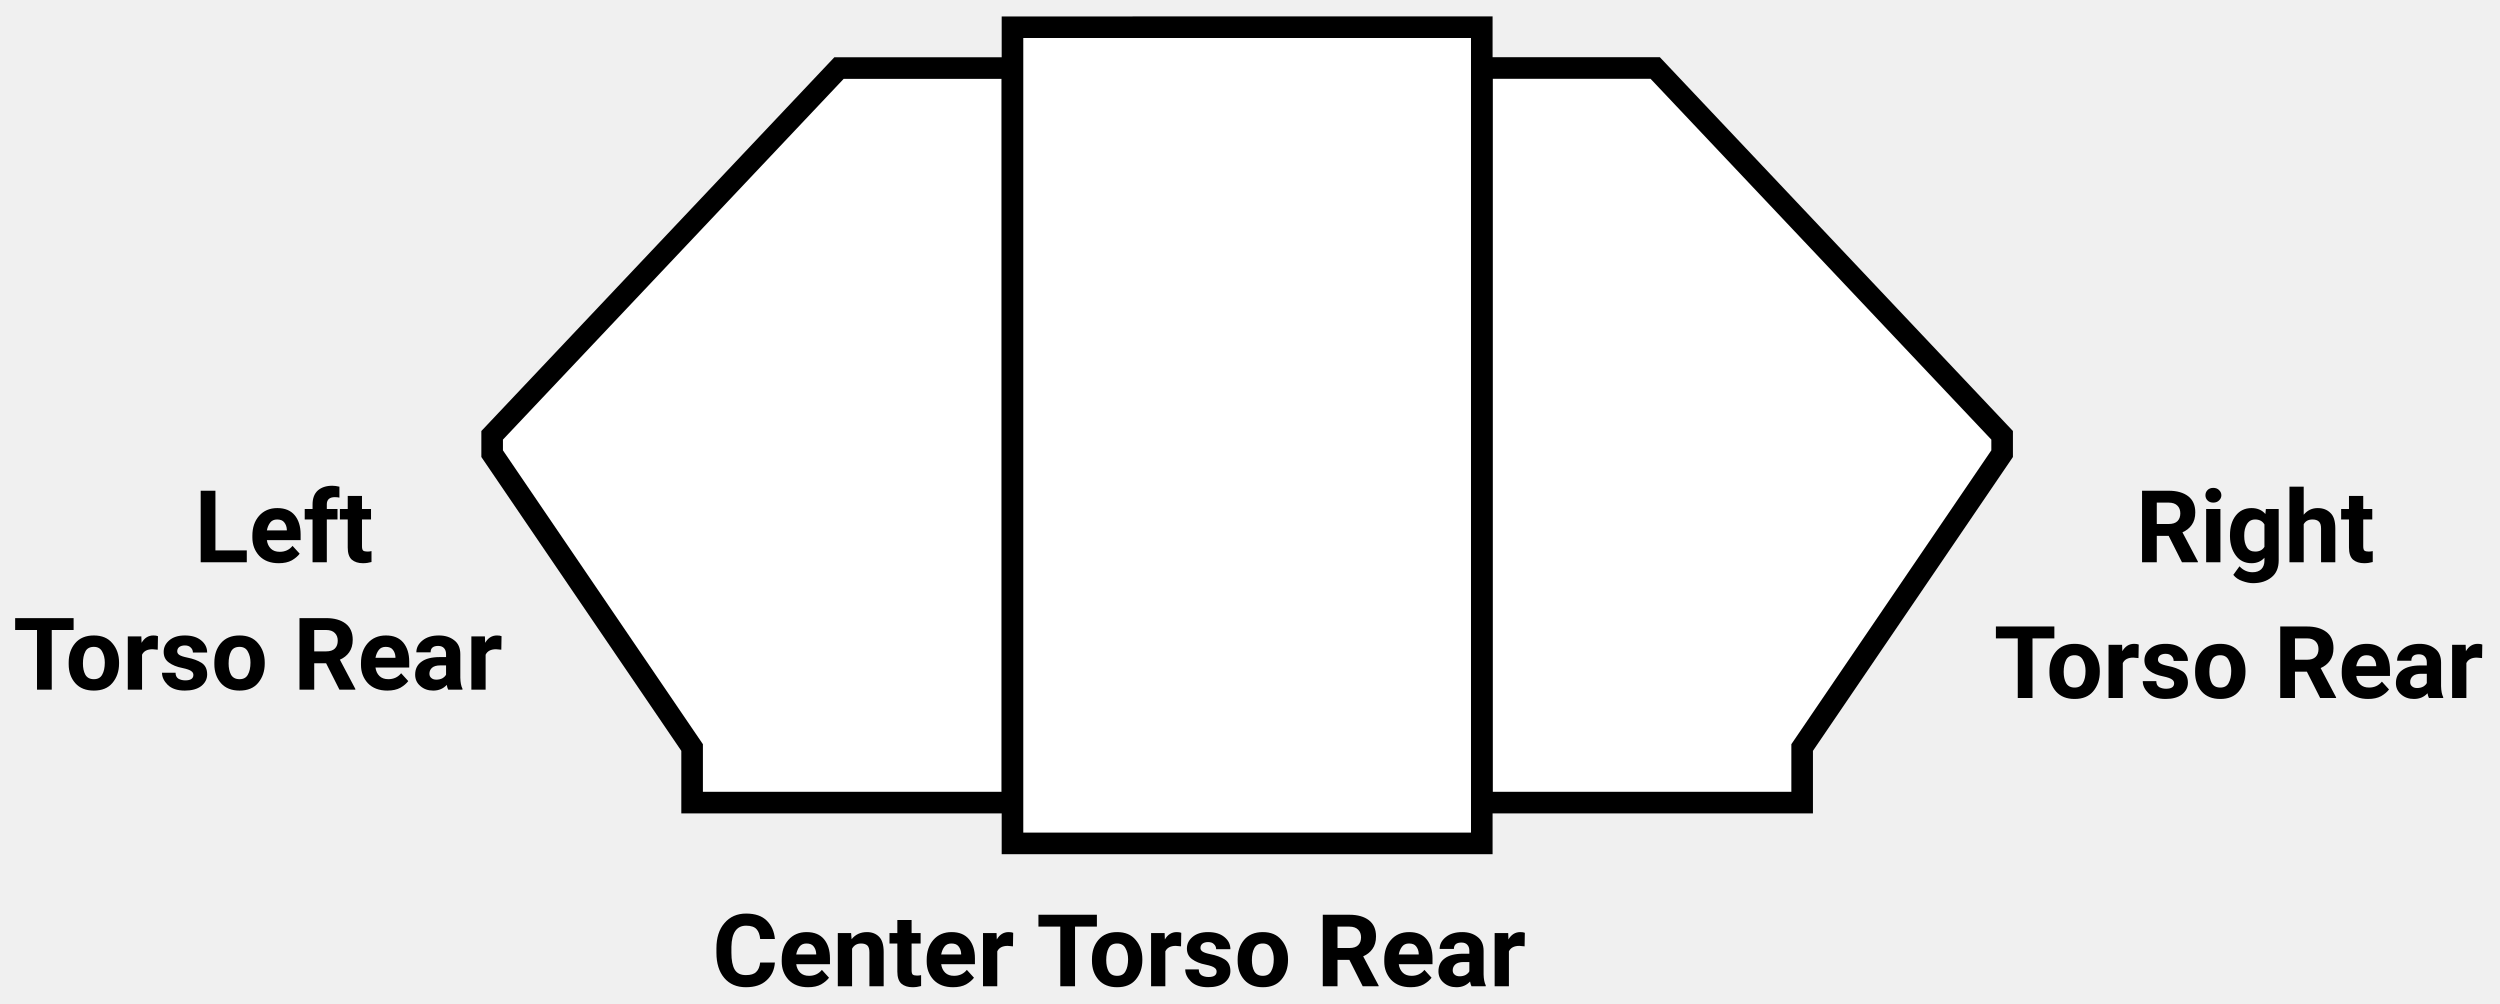
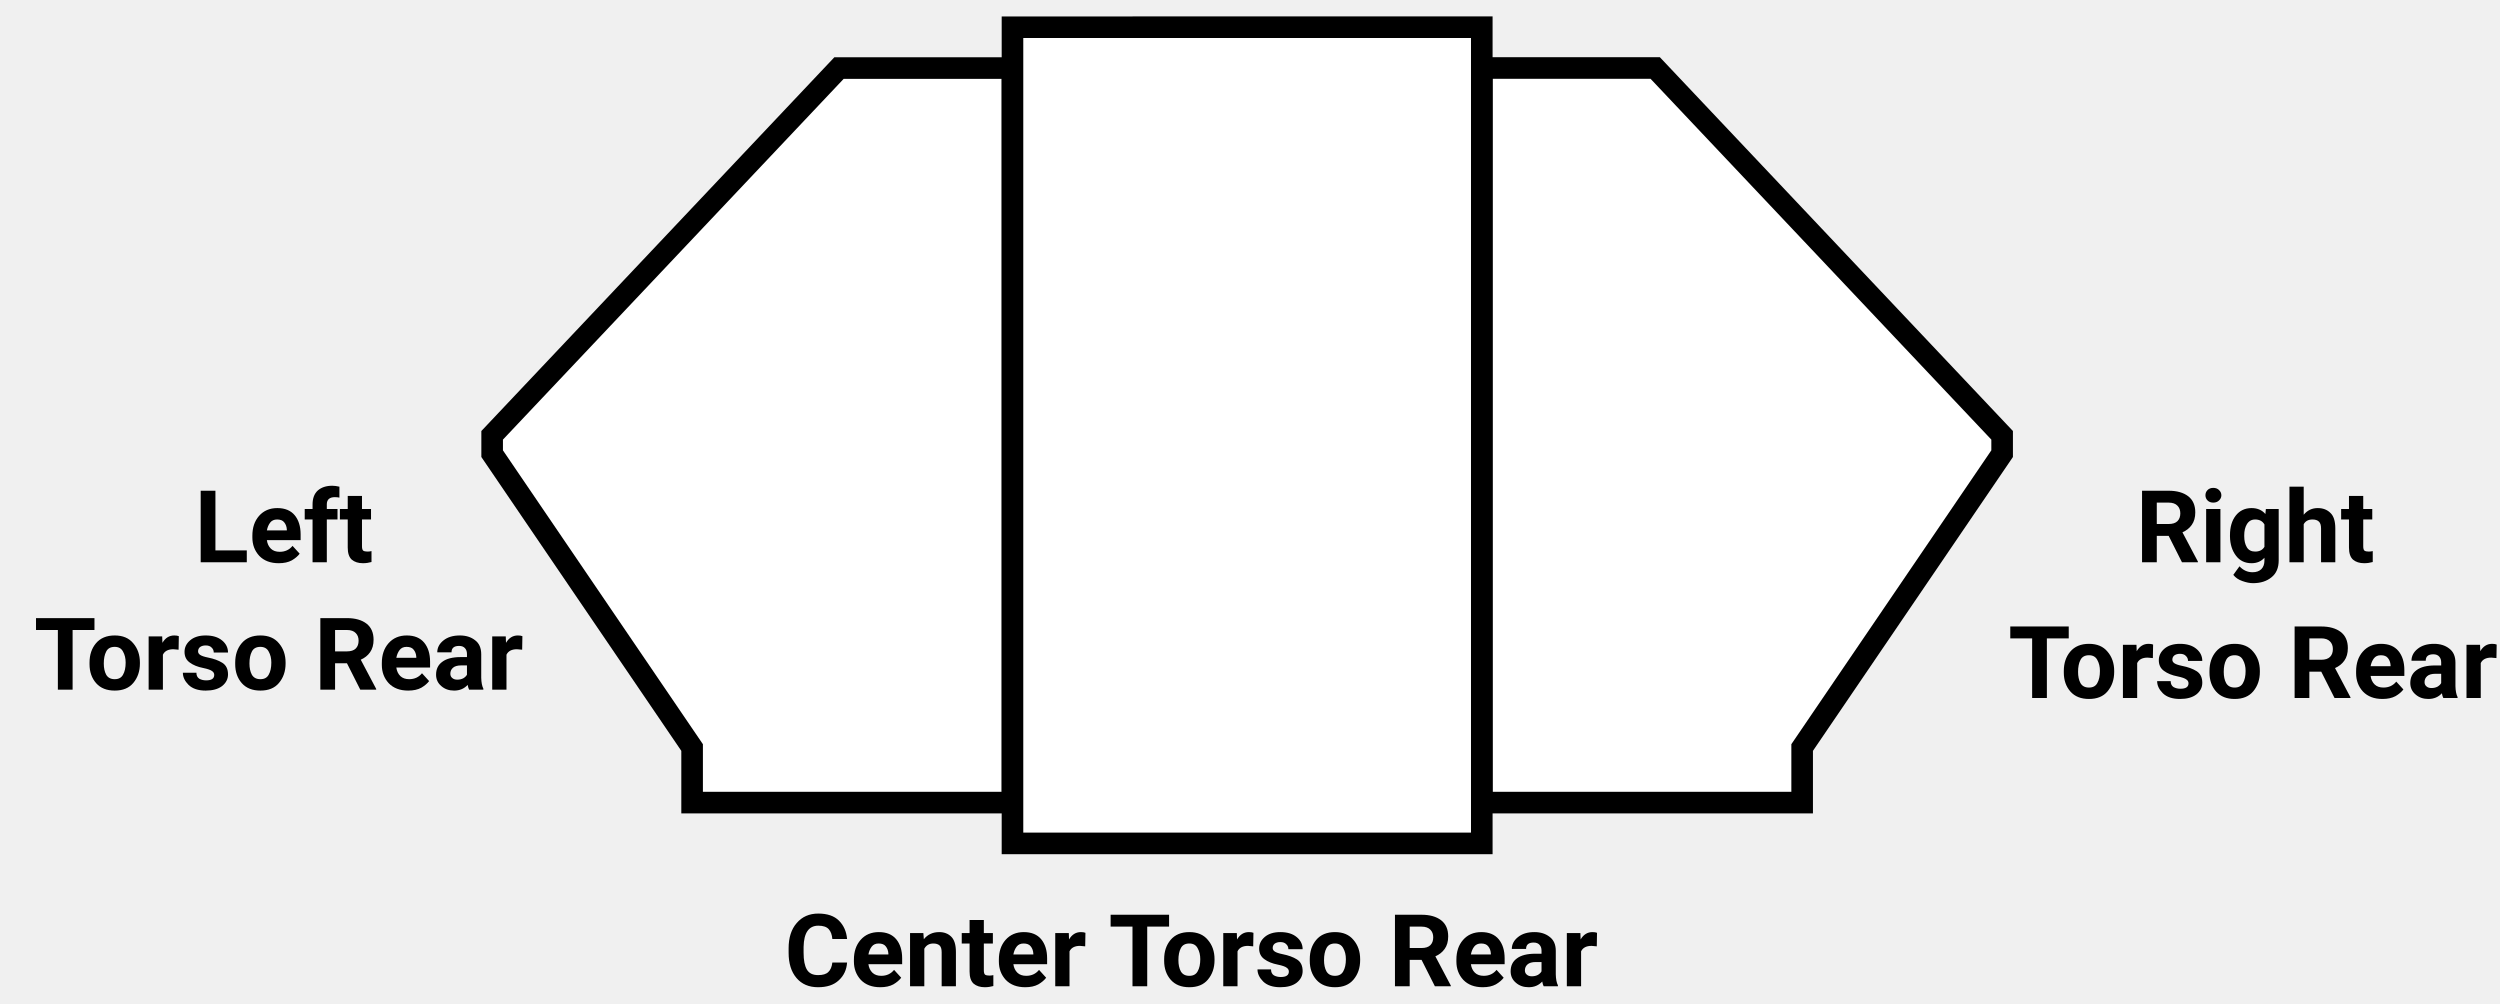
<svg xmlns="http://www.w3.org/2000/svg" viewBox="13.375 279.875 164.375 66">
  <g transform="matrix(0.98 0 0 0.98 11 13)">
    <g id="armor_diagram_quad-rear" transform="matrix(0.9999975,0,0,-1,-399.3802,738.241)">
      <path style="fill:#ffffff;fill-opacity:1;fill-rule:nonzero;stroke:#000000;stroke-opacity:1;stroke-width:1.449;stroke-linecap:butt;stroke-linejoin:miter;stroke-miterlimit:4;stroke-dasharray:none" d="M0 0L-23.273-24.641v-1.232L-9.857-45.588v-3.696H11.637V0z" id="armorLTR" class="armor unitLocation" data-loc="LT" data-rear="1" transform="translate(458.0967,461.3546)" />
      <path style="fill:#ffffff;fill-opacity:1;fill-rule:nonzero;stroke:#000000;stroke-opacity:1;stroke-width:1.449;stroke-linecap:butt;stroke-linejoin:miter;stroke-miterlimit:4;stroke-dasharray:none" d="M0 0H-11.637V-49.285H9.857v3.696L23.274-25.874v1.232z" id="armorRTR" data-loc="RT" class="armor unitLocation" data-rear="1" transform="translate(512.8574,461.3556)" />
      <path style="fill:#ffffff;fill-opacity:1;fill-rule:nonzero;stroke:#000000;stroke-opacity:1;stroke-width:1.449;stroke-linecap:butt;stroke-linejoin:miter;stroke-miterlimit:4;stroke-dasharray:none" d="M0 0V-54.759H31.487V.001z" id="armorCTR" class="armor unitLocation" data-loc="CT" data-rear="1" transform="translate(469.7339,464.0925)" />
      <g transform="matrix(1,0,0,-1,0,765)">
        <g id="armorPips-rear">
          <g fill="none" transform="translate(470.84,304.5)" class="paperdoll-pip-profile">
            <rect x="0" width="29.14" y="0" height="6" data-fill="armor" data-location="CT_R" />
            <rect x="0" width="29.14" y="6" height="6" data-fill="armor" data-location="CT_R" />
            <rect x="0" width="29.14" y="12" height="6" data-fill="armor" data-location="CT_R" />
            <rect x="0" width="29.14" y="18" height="6" data-fill="armor" data-location="CT_R" />
            <rect x="0" width="29.14" y="24" height="6" data-fill="armor" data-location="CT_R" />
            <rect x="0" width="29.14" y="30" height="6" data-fill="armor" data-location="CT_R" />
            <rect x="0" width="29.14" y="36" height="6" data-fill="armor" data-location="CT_R" />
            <rect x="0" width="29.14" y="42" height="6" data-fill="armor" data-location="CT_R" />
          </g>
          <g fill="none" transform="translate(502,306)" class="paperdoll-pip-profile">
            <rect x="0" width="11.87" y="0" height="6" data-fill="armor" data-location="RT_R" />
            <rect x="0" width="17" y="6" height="6" data-fill="armor" data-location="RT_R" />
            <rect x="0" width="23" y="12" height="6" data-fill="armor" data-location="RT_R" />
            <rect x="0" width="29" y="18" height="6" data-fill="armor" data-location="RT_R" />
            <rect x="0" width="29" y="24" height="6" data-fill="armor" data-location="RT_R" />
            <rect x="0" width="25" y="30" height="6" data-fill="armor" data-location="RT_R" />
            <rect x="0" width="20" y="36" height="6" data-fill="armor" data-location="RT_R" />
          </g>
          <g fill="none" transform="matrix(-1,0,0,1,469,306)" class="paperdoll-pip-profile">
            <rect x="0" width="11.87" y="0" height="6" data-fill="armor" data-location="LT_R" />
            <rect x="0" width="17" y="6" height="6" data-fill="armor" data-location="LT_R" />
            <rect x="0" width="23" y="12" height="6" data-fill="armor" data-location="LT_R" />
            <rect x="0" width="29" y="18" height="6" data-fill="armor" data-location="LT_R" />
            <rect x="0" width="29" y="24" height="6" data-fill="armor" data-location="LT_R" />
            <rect x="0" width="25" y="30" height="6" data-fill="armor" data-location="LT_R" />
            <rect x="0" width="20" y="36" height="6" data-fill="armor" data-location="LT_R" />
          </g>
        </g>
      </g>
    </g>
  </g>
  <g data-mekbay-paperdoll-overlay="armor" font-family="Roboto, Arial, sans-serif" font-weight="700" pointer-events="none">
    <g class="diagram-location-label">
-       <text x="60.2 64.597 68.334 72.169 74.59 78.326 81.249 83.53 86.737 90.506 93.43 96.981 100.75 103.032 107.667 111.404 115.174" y="344.72" font-size="6.626">Center Torso Rear</text>
-       <text x="144.482 147.689 151.458 154.381 157.933 161.702 163.983 168.619 172.355 176.124" y="325.769" font-size="6.626">Torso Rear</text>
+       <text y="344.72" font-size="6.626" x="118.456" text-anchor="end">Center Torso Rear</text>
+       <text y="325.769" font-size="6.626" x="161.517" text-anchor="middle">Torso Rear</text>
      <text x="153.792" y="316.844" font-size="6.626">Right</text>
      <text x="26.15" y="316.844" font-size="6.626">Left</text>
-       <text x="14.247 17.454 21.223 24.146 27.698 31.467 33.748 38.384 42.12 45.889" y="325.219" font-size="6.626">Torso Rear</text>
+       <text y="325.219" font-size="6.626" x="31.707" text-anchor="middle">Torso Rear</text>
    </g>
    <g class="diagram-value">
      <text id="textArmor_CTR" x="120.956" y="345.084" font-size="6.626" />
      <text id="textArmor_RTR" x="161.626" y="334.294" font-size="6.626" text-anchor="middle" />
      <text id="textArmor_LTR" x="31.707" y="334.294" font-size="6.626" text-anchor="middle" />
    </g>
  </g>
</svg>
